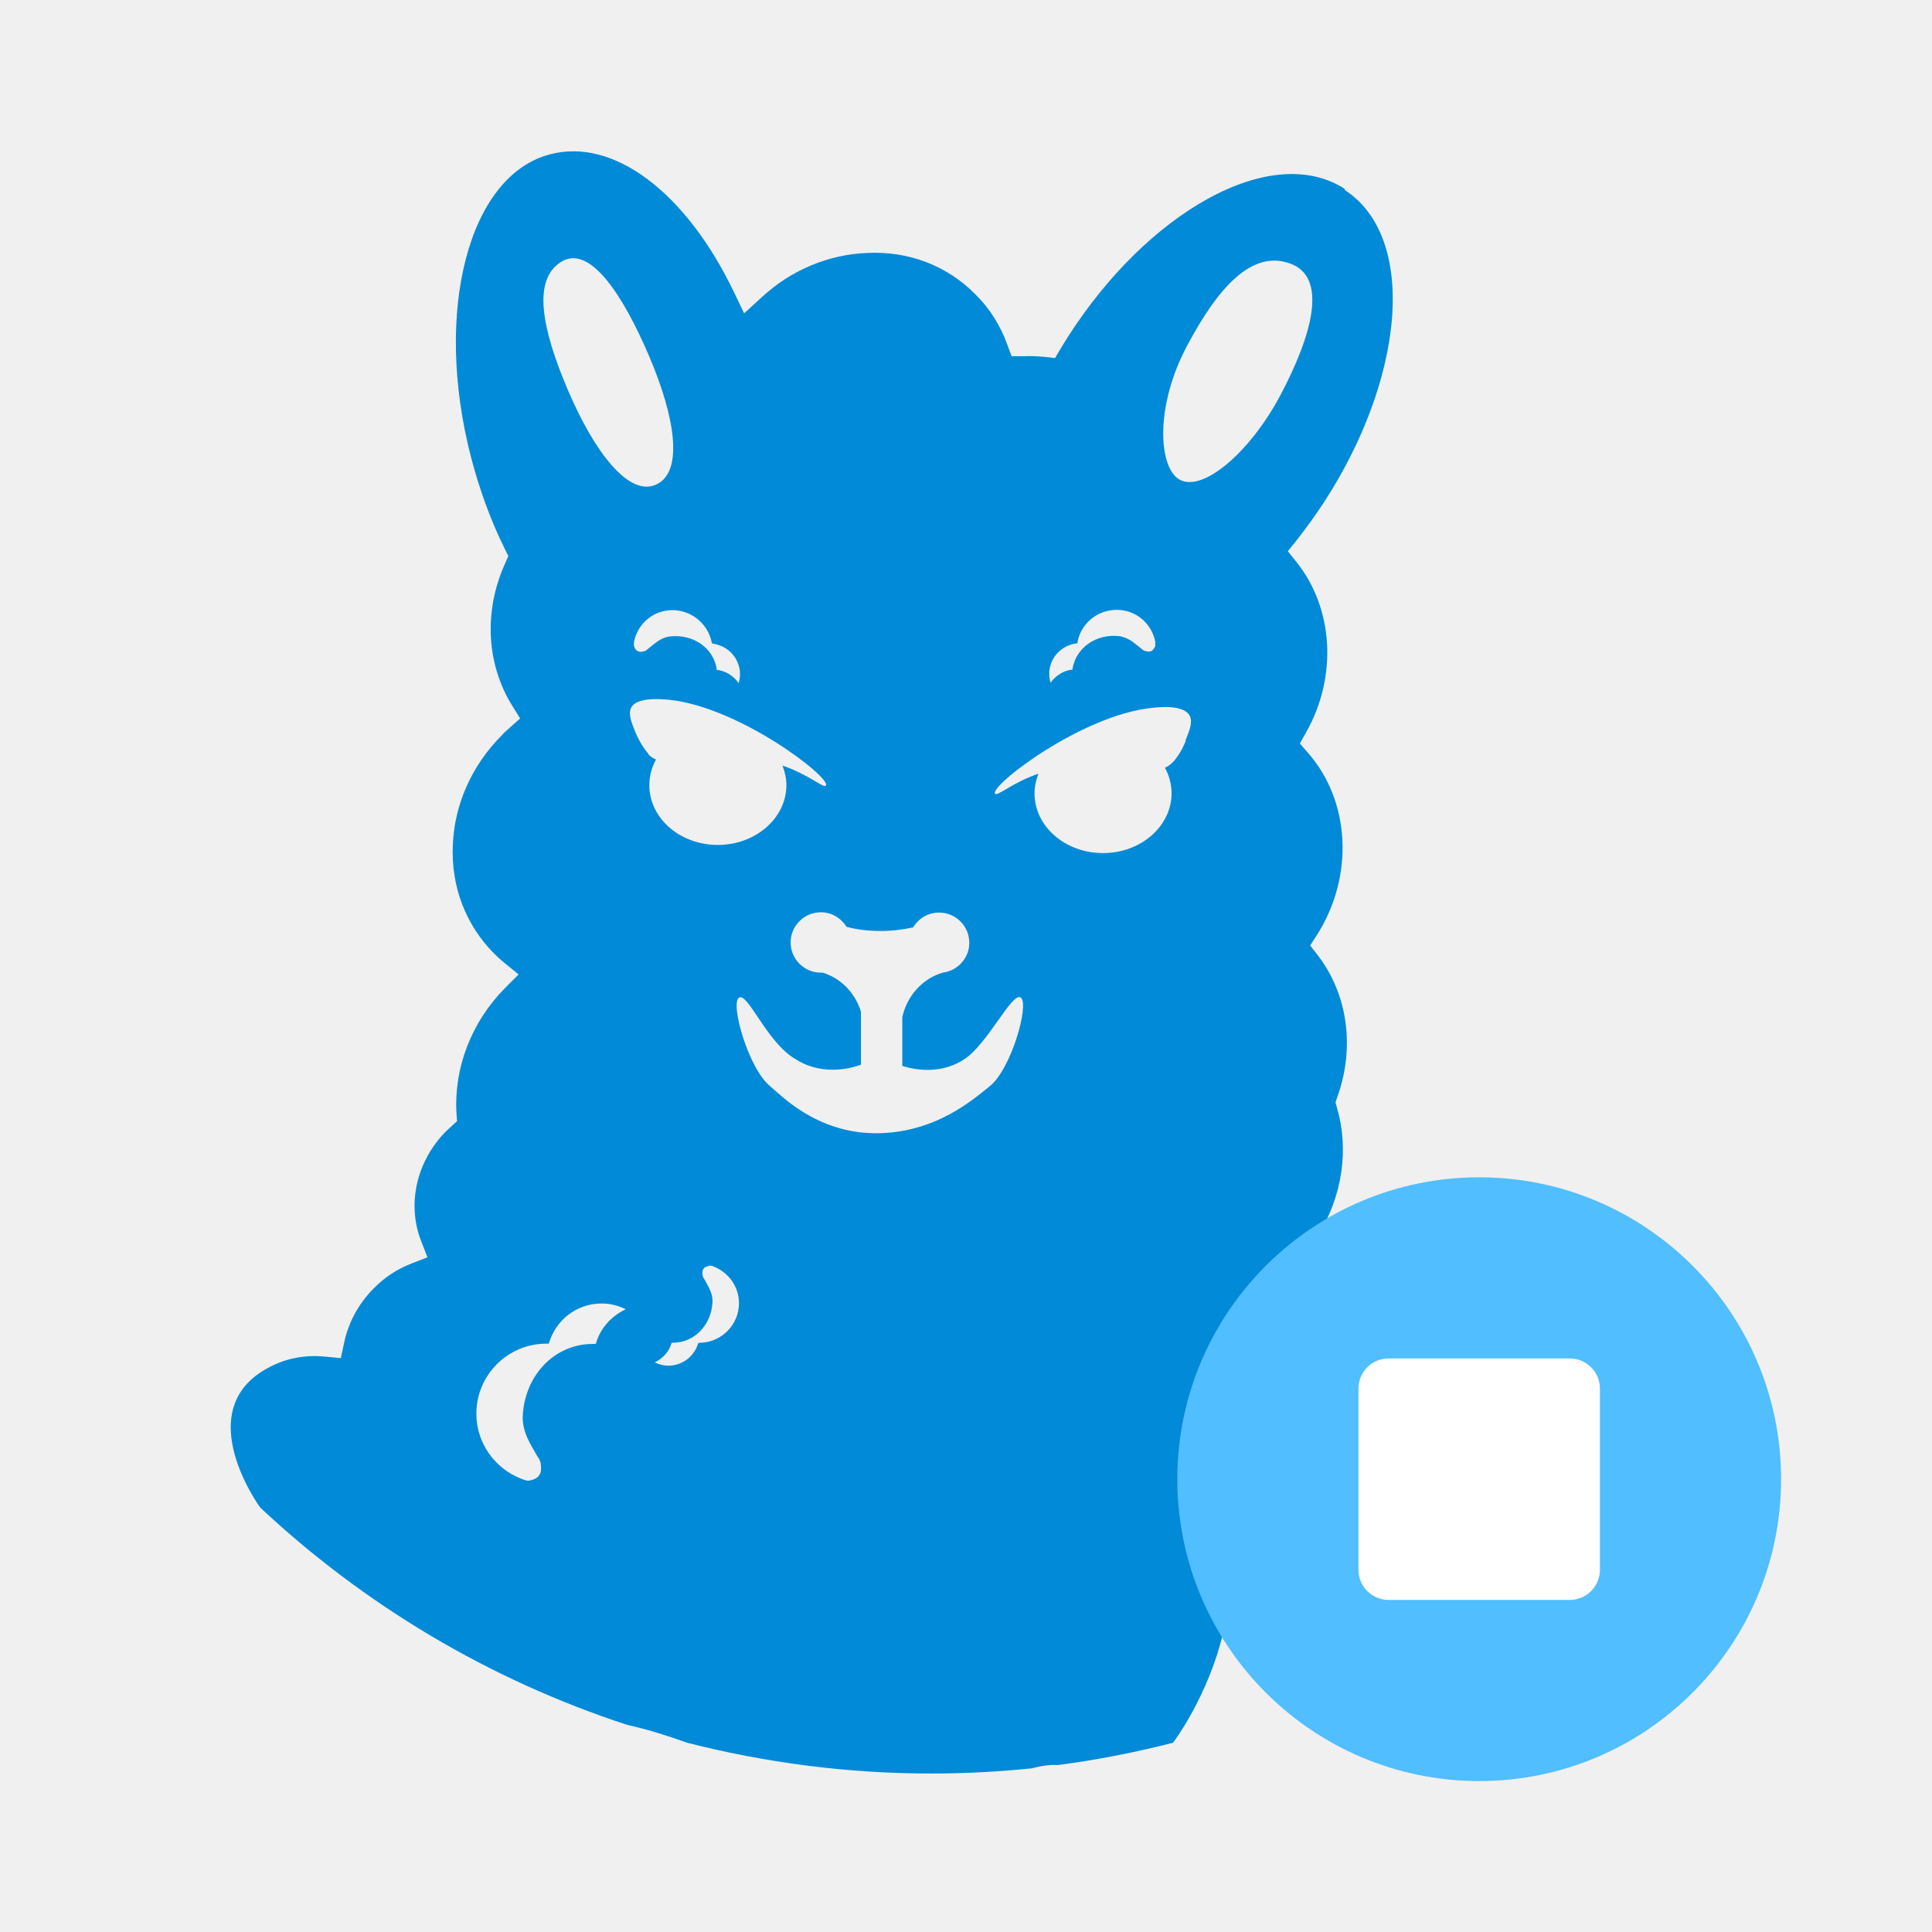
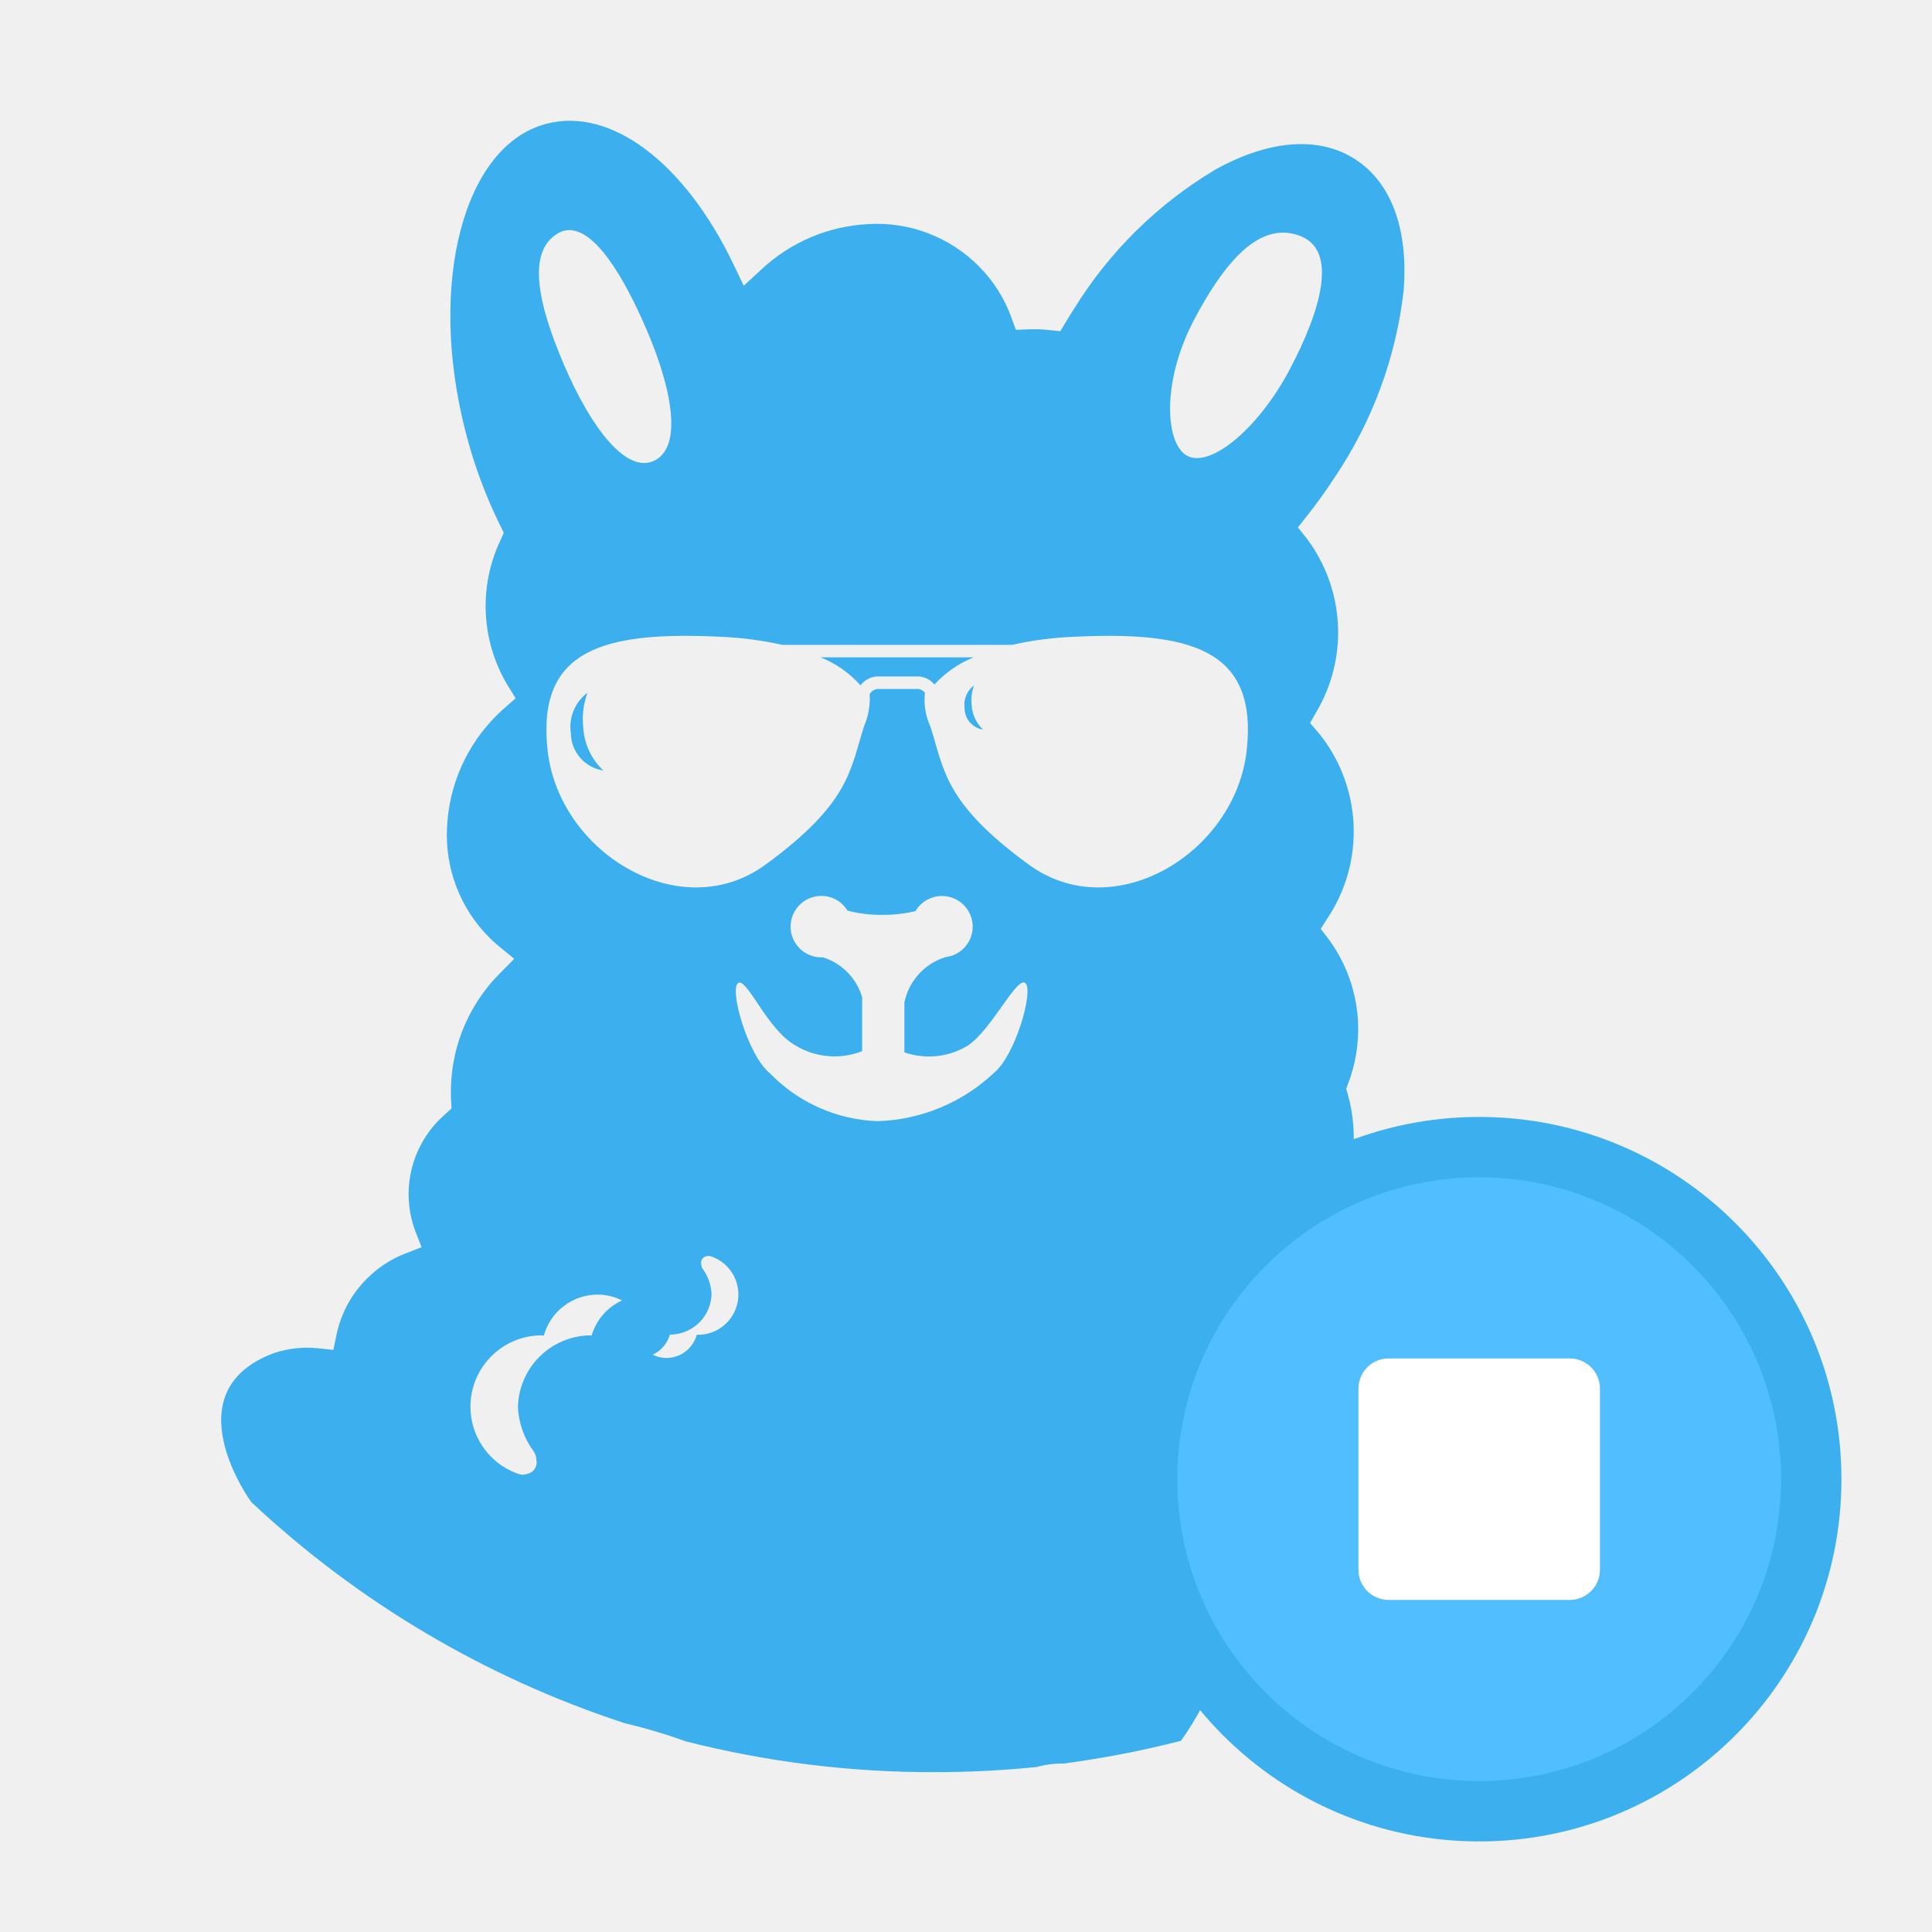
<svg xmlns="http://www.w3.org/2000/svg" viewBox="0 0 64 64">
-   <g>
-     <path d="M44.55,6.26c-1.17-.76-2.79-.64-4.55.33-1.68.93-3.31,2.53-4.6,4.53-.09.14-.17.28-.26.42l-.19.32-.37-.04c-.22-.02-.44-.03-.65-.02h-.42s-.14-.38-.14-.38c-.23-.64-.59-1.21-1.07-1.68-.93-.94-2.2-1.43-3.58-1.36-1.28.05-2.52.57-3.49,1.47l-.58.53-.34-.71c-1.59-3.31-3.99-5.11-6.08-4.56-2.7.69-3.88,5.19-2.63,10.02.28,1.08.65,2.1,1.12,3.05l.12.24-.11.25c-.71,1.57-.62,3.33.24,4.71l.26.42-.37.33c-.08.07-.16.14-.23.22-1,1-1.58,2.3-1.63,3.65-.06,1.37.43,2.64,1.36,3.58.11.11.22.21.33.3l.49.4-.45.45c-1.11,1.12-1.69,2.63-1.61,4.13l.02.28-.35.32c-.99.99-1.32,2.42-.84,3.65l.21.54-.54.21c-.46.18-.88.45-1.24.82-.5.5-.84,1.13-.98,1.8l-.11.51-.52-.05c-.47-.05-.94,0-1.39.15-3.4,1.25-.76,4.85-.76,4.85,3.44,3.22,7.57,5.7,12.16,7.2.68.15,1.34.36,1.98.59,2.59.66,5.3,1.02,8.09,1.02,1.12,0,2.23-.06,3.32-.17.31-.08.61-.13.87-.11,1.3-.17,2.57-.42,3.82-.74,1.01-1.39,2-3.79,1.74-5.19l-.06-.34.27-.22c.15-.12.29-.25.42-.38,1.28-1.28,1.86-3.06,1.55-4.75l-.05-.25.15-.2c1.1-1.48,1.39-3.4.76-5.01l-.1-.27.15-.24c.78-1.29,1-2.81.6-4.18l-.05-.18.06-.18c.59-1.64.35-3.4-.65-4.7l-.25-.32.22-.34c1.24-1.94,1.12-4.43-.29-6.04l-.27-.31.2-.36c1.05-1.84.92-4.11-.31-5.65l-.29-.36.29-.36c.33-.42.64-.85.92-1.28,1.29-1.99,2.08-4.14,2.24-6.05.16-2-.4-3.53-1.57-4.28ZM35.69,21.33s0-.03,0-.04c.12-.71.8-1.19,1.52-1.07.55.09.96.52,1.06,1.04,0,.02,0,.05,0,.07,0,.01,0,.03,0,.04,0,0,0,.01,0,.02,0,.02-.02.05-.03.07,0,0,0,0,0,0-.04.08-.12.16-.28.11-.07-.01-.12-.05-.16-.09-.19-.14-.4-.37-.75-.41-.72-.07-1.39.36-1.52,1.07,0,.01,0,.03,0,.04-.3.03-.56.2-.73.44-.04-.15-.06-.3-.03-.46.08-.47.46-.8.91-.85ZM23.59,21.28s0,.03,0,.04c.45.05.83.38.91.85.03.16.01.32-.03.46-.17-.24-.43-.41-.73-.44,0-.01,0-.03,0-.04-.12-.71-.79-1.14-1.52-1.07-.34.03-.56.27-.75.41-.04.04-.09.08-.16.09-.16.04-.24-.03-.28-.11,0,0,0,0,0,0-.01-.03-.02-.05-.03-.07,0,0,0-.01,0-.02,0-.01,0-.03,0-.04,0-.02,0-.05,0-.07.1-.52.51-.95,1.06-1.04.71-.12,1.39.36,1.52,1.07ZM19.72,44.52s-.05,0-.08,0c-1.28,0-2.23,1.04-2.32,2.32-.05.61.3,1.06.49,1.42.07.08.11.19.11.31.03.29-.12.4-.28.45,0,0,0,0,0,0-.05.01-.09.03-.13.03-.01,0-.03,0-.04,0-.03,0-.05-.01-.07-.02-.04-.01-.08-.02-.12-.04-.87-.33-1.5-1.17-1.5-2.16,0-1.28,1.04-2.32,2.32-2.32.03,0,.05,0,.08,0,.22-.77.91-1.33,1.75-1.33.29,0,.55.07.8.19-.47.22-.85.63-.99,1.14ZM18.82,12.94c-.87-2.04-1.19-3.66-.24-4.26.95-.61,2.05,1.08,2.92,3.11.87,2.04,1.15,3.84.24,4.26-.91.42-2.05-1.08-2.92-3.11ZM21.48,24.97c-.12-.13-.3-.4-.43-.71-.13-.32-.25-.62-.14-.82.19-.36,1-.28,1.25-.26,2.34.24,5.37,2.58,5.2,2.84-.07.11-.54-.35-1.44-.66.08.2.13.42.13.65,0,1.09-1.02,1.98-2.27,1.98s-2.27-.88-2.27-1.98c0-.31.08-.59.22-.85-.1-.04-.18-.1-.26-.18ZM23.17,44.49s-.03,0-.04,0c-.12.43-.52.75-.99.75-.16,0-.31-.04-.45-.11.27-.13.48-.36.56-.65.01,0,.03,0,.04,0,.72,0,1.26-.59,1.31-1.31.03-.34-.17-.6-.27-.8-.04-.05-.06-.11-.06-.17-.02-.16.07-.23.16-.25,0,0,0,0,0,0,.03,0,.05-.02.07-.02,0,0,.01,0,.02,0,.01,0,.03,0,.04,0,.02,0,.05.01.07.02.49.19.85.66.85,1.22,0,.72-.59,1.31-1.31,1.31ZM32.79,35.98c-.52.41-1.78,1.56-3.78,1.56s-3.21-1.33-3.5-1.56c-.71-.57-1.33-2.74-1.03-2.93.29-.19.93,1.5,1.88,2.04.66.42,1.46.43,2.16.18v-1.76c-.2-.63-.67-1.11-1.27-1.29-.02,0-.04,0-.06,0-.55,0-1-.45-1-1s.45-1,1-1c.36,0,.67.19.85.48.32.09.71.14,1.13.14.4,0,.77-.05,1.08-.12.17-.29.49-.49.86-.49.55,0,1,.45,1,1,0,.51-.39.93-.88.99-.66.19-1.18.76-1.34,1.47v1.62c.67.21,1.43.19,2.05-.22.78-.5,1.6-2.27,1.88-2.04s-.32,2.36-1.03,2.93ZM39.28,24.54c-.12.31-.3.58-.43.71-.08.08-.16.14-.26.18.14.26.22.55.22.85,0,1.09-1.02,1.98-2.27,1.98s-2.27-.88-2.27-1.98c0-.23.05-.44.13-.65-.9.31-1.37.77-1.44.66-.17-.26,2.86-2.6,5.2-2.84.25-.03,1.06-.11,1.25.26.11.21-.01.5-.14.82ZM42.41,13.1c-1.04,1.96-2.69,3.32-3.42,2.73-.61-.49-.71-2.41.33-4.37,1.04-1.96,2.16-3.19,3.42-2.73,1.27.46.71,2.41-.33,4.37Z" fill="#008ad7" />
-   </g>
+   <path d="M22.713 57.684C22.053 57.445 21.38 57.245 20.697 57.084C16.085 55.577 11.861 53.075 8.322 49.756C8.322 49.756 5.634 46.086 9.094 44.816C9.551 44.667 10.034 44.614 10.512 44.661L11.042 44.717L11.152 44.194C11.3 43.498 11.648 42.861 12.152 42.359C12.511 41.998 12.941 41.715 13.414 41.529L13.965 41.314L13.75 40.764C13.517 40.128 13.473 39.438 13.624 38.778C13.775 38.117 14.114 37.515 14.601 37.044L14.957 36.716L14.942 36.431C14.905 35.654 15.031 34.879 15.313 34.154C15.595 33.429 16.026 32.772 16.578 32.225L17.034 31.762L16.534 31.352C16.415 31.256 16.302 31.152 16.195 31.043C15.722 30.567 15.354 29.997 15.116 29.37C14.877 28.742 14.772 28.072 14.809 27.402C14.873 25.997 15.466 24.668 16.469 23.682C16.544 23.607 16.623 23.534 16.703 23.463L17.082 23.131L16.817 22.704C16.384 21.986 16.136 21.172 16.094 20.334C16.051 19.497 16.216 18.662 16.574 17.904L16.687 17.65L16.565 17.4C16.077 16.409 15.694 15.37 15.421 14.3C14.156 9.382 15.359 4.807 18.104 4.1C20.228 3.542 22.671 5.37 24.292 8.745L24.638 9.466L25.226 8.923C26.193 8.017 27.452 7.485 28.776 7.423C29.447 7.384 30.118 7.487 30.745 7.727C31.373 7.966 31.943 8.336 32.417 8.811C32.902 9.295 33.274 9.88 33.506 10.525L33.652 10.925L34.083 10.91C34.306 10.901 34.529 10.909 34.75 10.933L35.123 10.973L35.316 10.651C35.403 10.506 35.493 10.363 35.583 10.224C36.75 8.333 38.356 6.752 40.264 5.615C42.056 4.624 43.7 4.504 44.896 5.278C46.092 6.052 46.66 7.599 46.496 9.64C46.243 11.847 45.462 13.96 44.22 15.802C43.934 16.244 43.62 16.683 43.287 17.102L42.994 17.471L43.288 17.839C43.904 18.658 44.263 19.642 44.32 20.665C44.376 21.688 44.127 22.705 43.605 23.587L43.397 23.952L43.673 24.269C44.376 25.127 44.784 26.188 44.838 27.296C44.892 28.403 44.589 29.499 43.973 30.421L43.751 30.769L44.002 31.097C44.505 31.775 44.83 32.57 44.945 33.407C45.06 34.243 44.962 35.096 44.661 35.885L44.595 36.067L44.649 36.252C44.848 36.965 44.896 37.711 44.792 38.444C44.687 39.177 44.432 39.88 44.042 40.509L43.891 40.758L43.997 41.03C44.306 41.877 44.398 42.788 44.262 43.679C44.127 44.571 43.769 45.413 43.222 46.13L43.068 46.335L43.115 46.589C43.261 47.463 43.194 48.359 42.918 49.201C42.642 50.043 42.167 50.806 41.532 51.424C41.395 51.561 41.251 51.691 41.1 51.813L40.825 52.033L40.89 52.379C41.155 53.813 40.144 56.254 39.119 57.667C37.837 57.995 36.538 58.247 35.226 58.421C34.927 58.415 34.628 58.454 34.34 58.535C33.218 58.648 32.092 58.705 30.964 58.705C28.182 58.712 25.41 58.369 22.713 57.684ZM15.583 46.601C15.584 47.079 15.73 47.545 16.002 47.938C16.274 48.331 16.658 48.632 17.105 48.801C17.147 48.817 17.191 48.827 17.234 48.841C17.259 48.849 17.284 48.854 17.31 48.857C17.323 48.857 17.338 48.849 17.351 48.848C17.397 48.844 17.442 48.834 17.486 48.818C17.584 48.794 17.668 48.733 17.721 48.647C17.773 48.562 17.79 48.459 17.768 48.361C17.767 48.247 17.727 48.137 17.657 48.048C17.351 47.625 17.177 47.121 17.157 46.6C17.174 45.978 17.428 45.386 17.868 44.946C18.308 44.507 18.9 44.252 19.522 44.235C19.548 44.235 19.571 44.242 19.598 44.243C19.672 43.988 19.801 43.751 19.975 43.55C20.149 43.349 20.365 43.188 20.607 43.078C20.355 42.953 20.078 42.887 19.797 42.885C19.392 42.886 18.999 43.019 18.677 43.264C18.355 43.509 18.123 43.853 18.015 44.243C17.989 44.243 17.966 44.235 17.939 44.235C17.312 44.237 16.712 44.488 16.271 44.933C15.829 45.377 15.582 45.978 15.583 46.605V46.601ZM21.618 44.876C21.76 44.947 21.916 44.984 22.075 44.985C22.304 44.984 22.526 44.909 22.707 44.77C22.889 44.632 23.02 44.437 23.081 44.217C23.095 44.217 23.11 44.217 23.123 44.217C23.299 44.217 23.473 44.183 23.635 44.116C23.797 44.049 23.944 43.95 24.069 43.826C24.193 43.702 24.291 43.555 24.358 43.393C24.426 43.23 24.46 43.057 24.46 42.881C24.46 42.611 24.378 42.347 24.224 42.124C24.07 41.901 23.853 41.731 23.6 41.635C23.578 41.626 23.552 41.62 23.529 41.612C23.515 41.608 23.5 41.605 23.485 41.603C23.478 41.602 23.47 41.602 23.463 41.603C23.437 41.605 23.412 41.611 23.387 41.619C23.332 41.633 23.285 41.667 23.255 41.716C23.226 41.764 23.216 41.822 23.229 41.877C23.23 41.941 23.252 42.003 23.292 42.053C23.463 42.293 23.56 42.578 23.571 42.873C23.561 43.224 23.417 43.559 23.168 43.807C22.92 44.056 22.585 44.199 22.234 44.209C22.219 44.209 22.206 44.209 22.191 44.209C22.15 44.354 22.078 44.489 21.979 44.604C21.881 44.719 21.759 44.812 21.622 44.875L21.618 44.876ZM24.451 32.566C24.151 32.766 24.775 34.966 25.501 35.551C26.439 36.521 27.716 37.091 29.064 37.14C30.498 37.098 31.868 36.533 32.914 35.551C33.641 34.967 34.251 32.799 33.965 32.566C33.679 32.333 32.843 34.129 32.052 34.641C31.741 34.829 31.392 34.947 31.03 34.984C30.668 35.022 30.302 34.98 29.959 34.86V33.21C30.03 32.86 30.194 32.535 30.434 32.27C30.674 32.005 30.98 31.81 31.322 31.705C31.569 31.677 31.797 31.558 31.963 31.373C32.129 31.188 32.221 30.948 32.222 30.699C32.222 30.565 32.196 30.433 32.144 30.309C32.093 30.186 32.018 30.073 31.924 29.979C31.829 29.884 31.716 29.809 31.593 29.758C31.469 29.707 31.337 29.681 31.203 29.681C31.026 29.681 30.852 29.727 30.699 29.815C30.545 29.903 30.417 30.029 30.327 30.181C29.967 30.267 29.597 30.31 29.227 30.307C28.838 30.311 28.451 30.263 28.074 30.166C27.984 30.017 27.857 29.894 27.705 29.809C27.554 29.723 27.383 29.678 27.209 29.678C27.075 29.678 26.943 29.704 26.819 29.755C26.695 29.806 26.583 29.881 26.488 29.975C26.393 30.07 26.318 30.182 26.267 30.306C26.215 30.43 26.189 30.562 26.189 30.696C26.189 30.83 26.215 30.962 26.267 31.086C26.318 31.21 26.393 31.322 26.488 31.416C26.583 31.511 26.695 31.586 26.819 31.637C26.943 31.688 27.075 31.714 27.209 31.714C27.228 31.714 27.245 31.714 27.266 31.714C27.573 31.811 27.851 31.981 28.076 32.211C28.302 32.44 28.468 32.721 28.559 33.03V34.821C28.203 34.961 27.819 35.018 27.438 34.986C27.056 34.954 26.687 34.835 26.359 34.638C25.445 34.122 24.814 32.547 24.495 32.547C24.479 32.549 24.465 32.555 24.452 32.565L24.451 32.566ZM29.721 22.823H30.433C30.515 22.838 30.589 22.883 30.64 22.949C30.596 23.328 30.657 23.712 30.818 24.058C31.278 25.491 31.265 26.59 34.084 28.644C36.903 30.698 40.913 28.258 41.297 24.87C41.681 21.482 39.41 20.905 35.527 21.096C34.854 21.125 34.184 21.214 33.527 21.362H25.912C25.255 21.214 24.585 21.125 23.912 21.096C20.03 20.904 17.76 21.482 18.142 24.87C18.524 28.258 22.542 30.697 25.356 28.644C28.17 26.591 28.162 25.49 28.622 24.058C28.768 23.721 28.832 23.354 28.808 22.987C28.864 22.904 28.95 22.846 29.047 22.823H29.721ZM18.443 7.753C17.474 8.37 17.798 10.021 18.688 12.095C19.578 14.169 20.741 15.695 21.665 15.265C22.589 14.835 22.311 12.997 21.42 10.923C20.656 9.14 19.72 7.623 18.86 7.623C18.711 7.625 18.567 7.67 18.443 7.753ZM39.559 10.586C38.504 12.586 38.602 14.533 39.228 15.033C39.974 15.633 41.66 14.249 42.715 12.254C43.77 10.259 44.336 8.277 43.046 7.806C42.873 7.741 42.689 7.707 42.504 7.706C41.433 7.705 40.464 8.874 39.559 10.585V10.586ZM18.909 24.273C18.873 24.023 18.905 23.768 19.003 23.535C19.1 23.302 19.258 23.099 19.461 22.949C19.329 23.307 19.28 23.69 19.319 24.07C19.343 24.623 19.583 25.145 19.986 25.524C19.686 25.479 19.413 25.328 19.215 25.098C19.017 24.868 18.909 24.575 18.909 24.272V24.273ZM31.953 23.457C31.933 23.315 31.951 23.17 32.006 23.038C32.061 22.905 32.151 22.79 32.266 22.704C32.191 22.907 32.164 23.125 32.186 23.341C32.2 23.655 32.336 23.952 32.564 24.169C32.394 24.143 32.238 24.057 32.126 23.926C32.013 23.795 31.952 23.628 31.952 23.456L31.953 23.457ZM27.181 21.775H32.255C31.76 21.974 31.316 22.282 30.955 22.675C30.891 22.597 30.811 22.533 30.722 22.487C30.632 22.441 30.534 22.414 30.433 22.408H29.046C28.94 22.416 28.837 22.446 28.744 22.497C28.651 22.547 28.569 22.617 28.505 22.702C28.141 22.294 27.688 21.976 27.18 21.774L27.181 21.775Z" fill="#3cafef" />
+   <circle cx="49" cy="49" r="12" fill="#3cafef" stroke-width="0" />
  <path d="M49 39C43.48 39 39 43.48 39 49C39 54.52 43.48 59 49 59C54.52 59 59 54.52 59 49C59 43.48 54.52 39 49 39Z" fill="#50BEFF" />
  <rect x="45" y="45" width="8" height="8" rx="1" fill="white" />
</svg>
